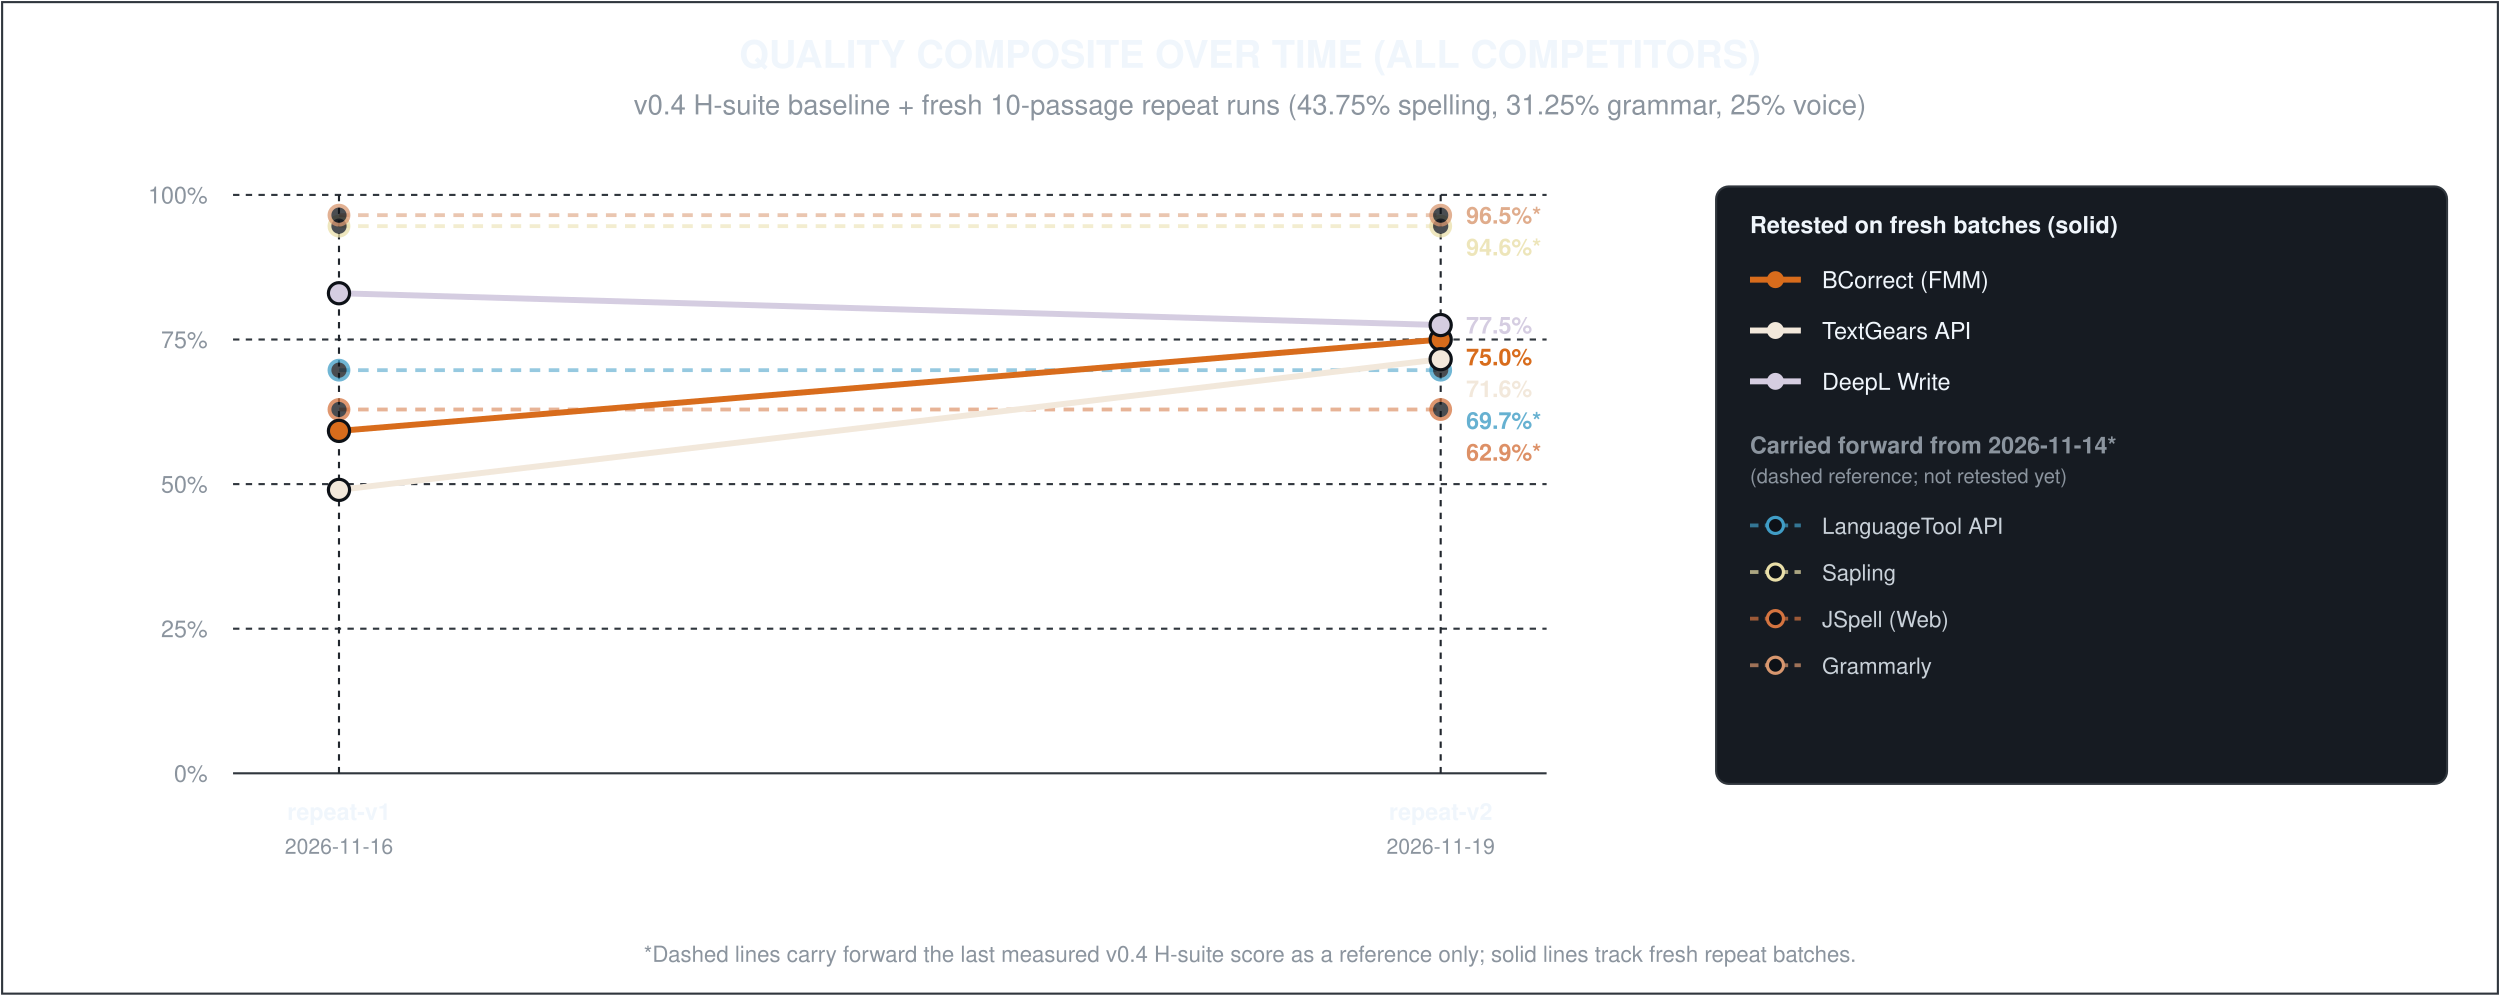
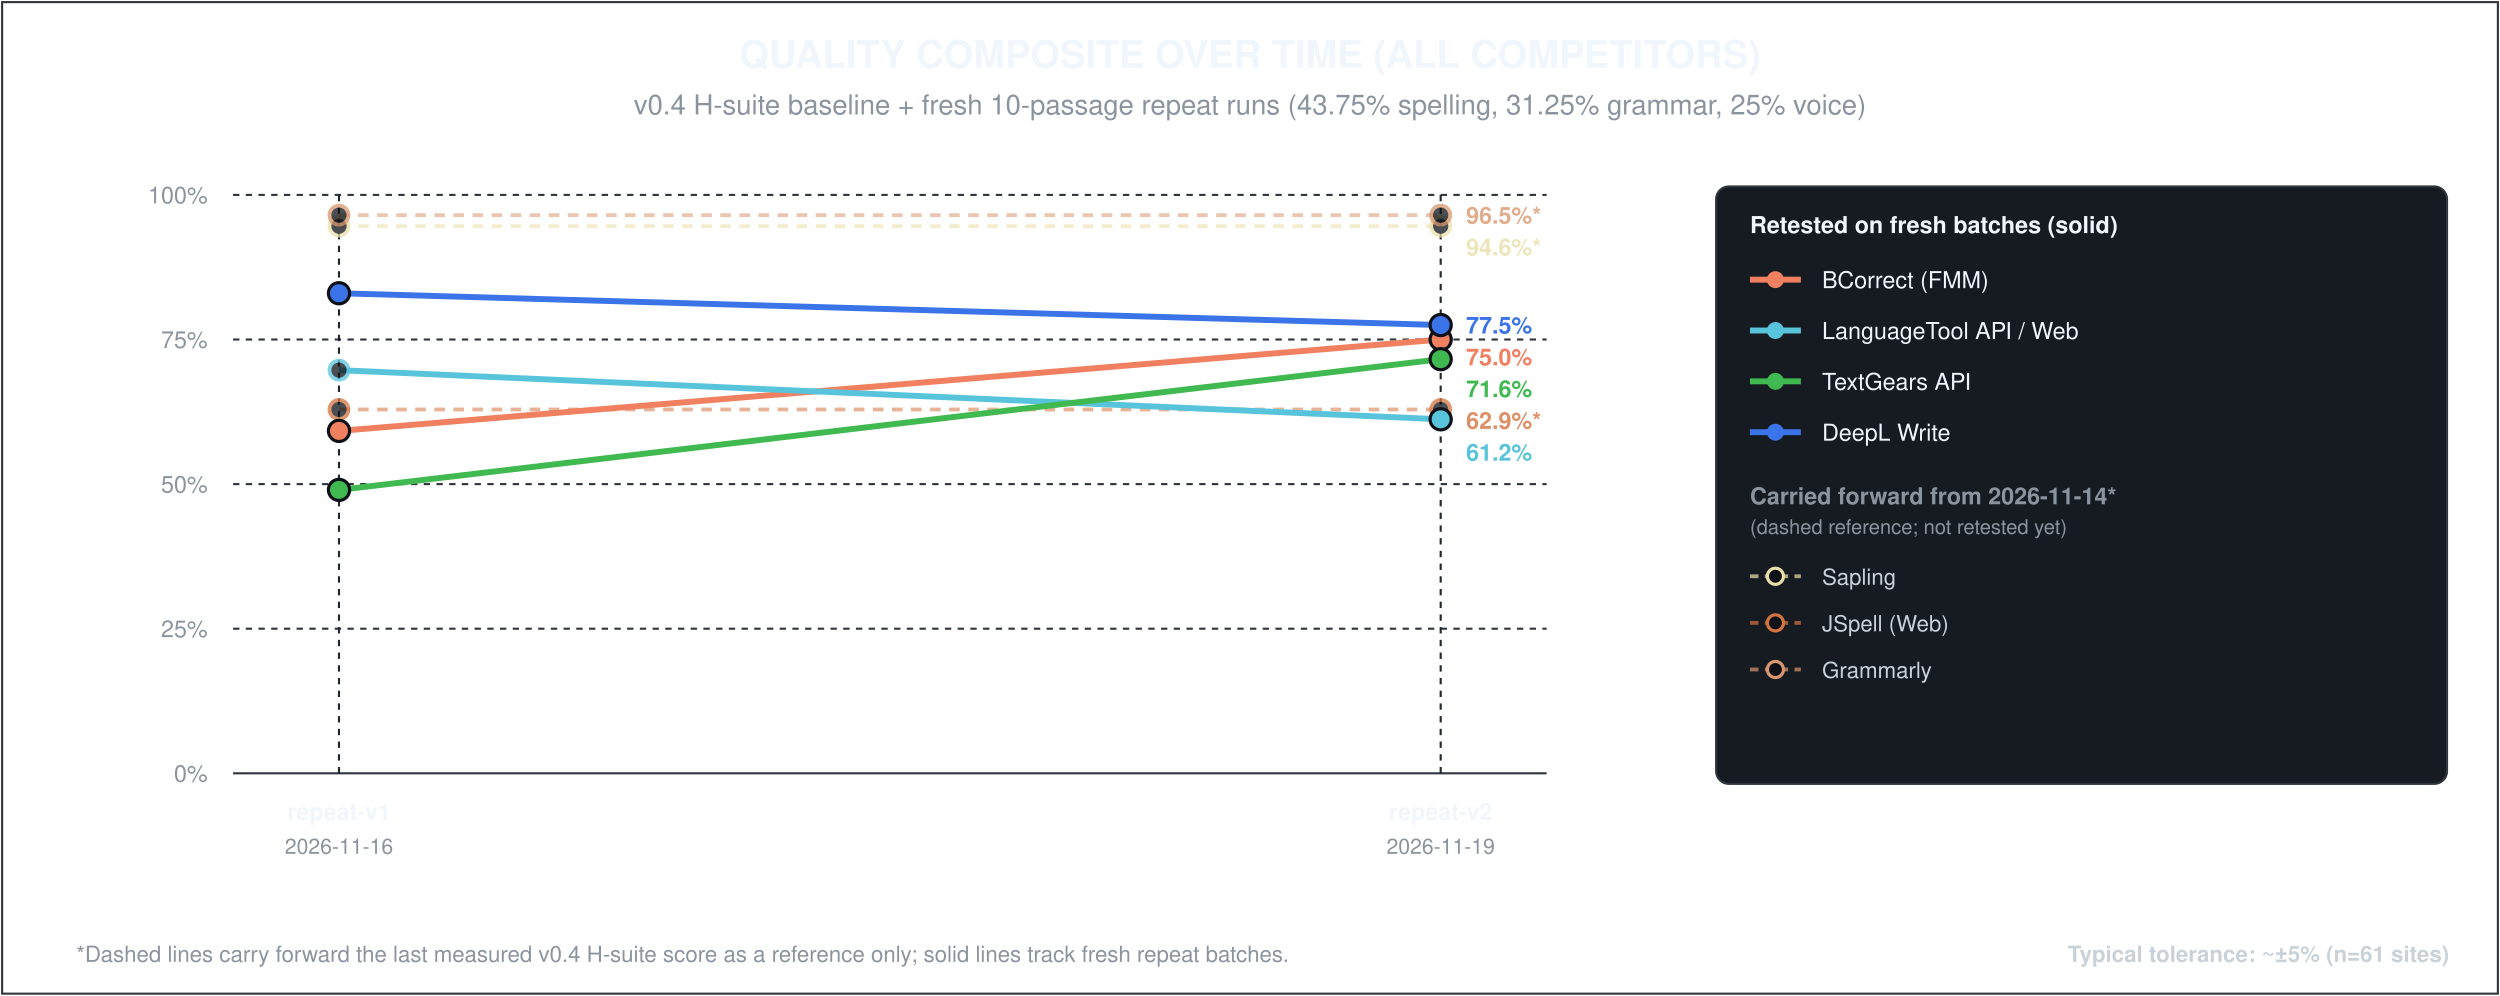
<svg xmlns="http://www.w3.org/2000/svg" viewBox="0 0 1180 470" style="background:#0d1117; font-family:-apple-system,BlinkMacSystemFont,'Segoe UI',Helvetica,Arial,sans-serif;">
  <rect x="1" y="1" width="1178" height="468" fill="none" stroke="#30363d" stroke-width="1" />
  <text x="590" y="32" fill="#f0f6fc" font-size="18" font-weight="700" text-anchor="middle">QUALITY COMPOSITE OVER TIME (ALL COMPETITORS)</text>
  <text x="590" y="54" fill="#8b949e" font-size="13" text-anchor="middle">v0.4 H-suite baseline + fresh 10-passage repeat runs (43.75% spelling, 31.25% grammar, 25% voice)</text>
  <line x1="110" y1="365" x2="730" y2="365" stroke="#30363d" stroke-width="1" />
  <text x="98" y="369" fill="#8b949e" font-size="11" text-anchor="end">0%</text>
  <line x1="110" y1="296.75" x2="730" y2="296.75" stroke="#30363d" stroke-width="1" stroke-dasharray="3 3" />
  <text x="98" y="300.75" fill="#8b949e" font-size="11" text-anchor="end">25%</text>
  <line x1="110" y1="228.5" x2="730" y2="228.5" stroke="#30363d" stroke-width="1" stroke-dasharray="3 3" />
  <text x="98" y="232.5" fill="#8b949e" font-size="11" text-anchor="end">50%</text>
  <line x1="110" y1="160.25" x2="730" y2="160.25" stroke="#30363d" stroke-width="1" stroke-dasharray="3 3" />
  <text x="98" y="164.25" fill="#8b949e" font-size="11" text-anchor="end">75%</text>
  <line x1="110" y1="92" x2="730" y2="92" stroke="#30363d" stroke-width="1" stroke-dasharray="3 3" />
  <text x="98" y="96" fill="#8b949e" font-size="11" text-anchor="end">100%</text>
  <line x1="160" y1="92" x2="160" y2="365" stroke="#21262d" stroke-width="1" stroke-dasharray="3 3" />
  <text x="160" y="387" fill="#f0f6fc" font-size="11" font-weight="700" text-anchor="middle">repeat-v1</text>
  <text x="160" y="403" fill="#8b949e" font-size="10" text-anchor="middle">2026-11-16</text>
  <line x1="680" y1="92" x2="680" y2="365" stroke="#21262d" stroke-width="1" stroke-dasharray="3 3" />
  <text x="680" y="387" fill="#f0f6fc" font-size="11" font-weight="700" text-anchor="middle">repeat-v2</text>
  <text x="680" y="403" fill="#8b949e" font-size="10" text-anchor="middle">2026-11-19</text>
-   <line x1="160" y1="174.719" x2="680" y2="174.719" stroke="#409DC6" stroke-width="1.8" stroke-dasharray="5 4" opacity="0.55" />
-   <circle cx="160" cy="174.719" r="4.5" fill="#0d1117" stroke="#409DC6" stroke-width="1.8" opacity="0.75" />
-   <circle cx="680" cy="174.719" r="4.5" fill="#0d1117" stroke="#409DC6" stroke-width="1.8" opacity="0.75" />
-   <text x="692" y="202.425" fill="#409DC6" font-size="11" font-weight="700" opacity="0.8">69.7%*</text>
  <line x1="160" y1="106.742" x2="680" y2="106.742" stroke="#E9DFA9" stroke-width="1.8" stroke-dasharray="5 4" opacity="0.55" />
  <circle cx="160" cy="106.742" r="4.5" fill="#0d1117" stroke="#E9DFA9" stroke-width="1.8" opacity="0.75" />
  <circle cx="680" cy="106.742" r="4.5" fill="#0d1117" stroke="#E9DFA9" stroke-width="1.8" opacity="0.75" />
  <text x="692" y="120.555" fill="#E9DFA9" font-size="11" font-weight="700" opacity="0.8">94.6%*</text>
  <line x1="160" y1="193.283" x2="680" y2="193.283" stroke="#D47440" stroke-width="1.8" stroke-dasharray="5 4" opacity="0.55" />
  <circle cx="160" cy="193.283" r="4.5" fill="#0d1117" stroke="#D47440" stroke-width="1.8" opacity="0.75" />
  <circle cx="680" cy="193.283" r="4.5" fill="#0d1117" stroke="#D47440" stroke-width="1.8" opacity="0.75" />
-   <text x="692" y="217.425" fill="#D47440" font-size="11" font-weight="700" opacity="0.8">62.9%*</text>
+   <text x="692" y="202.425" fill="#D47440" font-size="11" font-weight="700" opacity="0.8">62.9%*</text>
  <line x1="160" y1="101.555" x2="680" y2="101.555" stroke="#D8976F" stroke-width="1.8" stroke-dasharray="5 4" opacity="0.55" />
  <circle cx="160" cy="101.555" r="4.5" fill="#0d1117" stroke="#D8976F" stroke-width="1.8" opacity="0.75" />
  <circle cx="680" cy="101.555" r="4.5" fill="#0d1117" stroke="#D8976F" stroke-width="1.8" opacity="0.75" />
  <text x="692" y="105.555" fill="#D8976F" font-size="11" font-weight="700" opacity="0.8">96.5%*</text>
-   <line x1="160" y1="203.384" x2="680" y2="160.25" stroke="#D86C1C" stroke-width="2.8" />
-   <circle cx="160" cy="203.384" r="5" fill="#D86C1C" stroke="#0d1117" stroke-width="1.5" />
-   <circle cx="680" cy="160.25" r="5" fill="#D86C1C" stroke="#0d1117" stroke-width="1.5" />
-   <text x="692" y="172.425" fill="#D86C1C" font-size="11" font-weight="700">75.0%</text>
-   <line x1="160" y1="231.23" x2="680" y2="169.532" stroke="#F2E8DB" stroke-width="2.8" />
-   <circle cx="160" cy="231.23" r="5" fill="#F2E8DB" stroke="#0d1117" stroke-width="1.5" />
-   <circle cx="680" cy="169.532" r="5" fill="#F2E8DB" stroke="#0d1117" stroke-width="1.5" />
-   <text x="692" y="187.425" fill="#F2E8DB" font-size="11" font-weight="700">71.6%</text>
-   <line x1="160" y1="138.41" x2="680" y2="153.425" stroke="#D5CDE1" stroke-width="2.8" />
-   <circle cx="160" cy="138.41" r="5" fill="#D5CDE1" stroke="#0d1117" stroke-width="1.5" />
-   <circle cx="680" cy="153.425" r="5" fill="#D5CDE1" stroke="#0d1117" stroke-width="1.5" />
-   <text x="692" y="157.425" fill="#D5CDE1" font-size="11" font-weight="700">77.5%</text>
+   <line x1="160" y1="203.384" x2="680" y2="160.25" stroke="#F08060" stroke-width="2.8" />
+   <circle cx="160" cy="203.384" r="5" fill="#F08060" stroke="#0d1117" stroke-width="1.5" />
+   <circle cx="680" cy="160.25" r="5" fill="#F08060" stroke="#0d1117" stroke-width="1.5" />
+   <text x="692" y="172.425" fill="#F08060" font-size="11" font-weight="700">75.0%</text>
+   <line x1="160" y1="174.719" x2="680" y2="197.924" stroke="#58C4DC" stroke-width="2.8" />
+   <circle cx="160" cy="174.719" r="4.5" fill="#0d1117" stroke="#58C4DC" stroke-width="1.8" opacity="0.75" />
+   <circle cx="680" cy="197.924" r="5" fill="#58C4DC" stroke="#0d1117" stroke-width="1.5" />
+   <text x="692" y="217.425" fill="#58C4DC" font-size="11" font-weight="700">61.2%</text>
+   <line x1="160" y1="231.23" x2="680" y2="169.532" stroke="#3FB950" stroke-width="2.8" />
+   <circle cx="160" cy="231.23" r="5" fill="#3FB950" stroke="#0d1117" stroke-width="1.5" />
+   <circle cx="680" cy="169.532" r="5" fill="#3FB950" stroke="#0d1117" stroke-width="1.5" />
+   <text x="692" y="187.425" fill="#3FB950" font-size="11" font-weight="700">71.6%</text>
+   <line x1="160" y1="138.41" x2="680" y2="153.425" stroke="#3B74E8" stroke-width="2.8" />
+   <circle cx="160" cy="138.41" r="5" fill="#3B74E8" stroke="#0d1117" stroke-width="1.5" />
+   <circle cx="680" cy="153.425" r="5" fill="#3B74E8" stroke="#0d1117" stroke-width="1.5" />
+   <text x="692" y="157.425" fill="#3B74E8" font-size="11" font-weight="700">77.5%</text>
  <rect x="810" y="88" width="345" height="282" rx="6" fill="#161b22" stroke="#30363d" stroke-width="1" />
  <text x="826" y="110" fill="#f0f6fc" font-size="11" font-weight="700">Retested on fresh batches (solid)</text>
-   <line x1="826" y1="132" x2="850" y2="132" stroke="#D86C1C" stroke-width="2.8" />
-   <circle cx="838" cy="132" r="4" fill="#D86C1C" />
+   <line x1="826" y1="132" x2="850" y2="132" stroke="#F08060" stroke-width="2.8" />
+   <circle cx="838" cy="132" r="4" fill="#F08060" />
  <text x="860" y="136" fill="#f0f6fc" font-size="11">BCorrect (FMM)</text>
-   <line x1="826" y1="156" x2="850" y2="156" stroke="#F2E8DB" stroke-width="2.8" />
-   <circle cx="838" cy="156" r="4" fill="#F2E8DB" />
-   <text x="860" y="160" fill="#f0f6fc" font-size="11">TextGears API</text>
-   <line x1="826" y1="180" x2="850" y2="180" stroke="#D5CDE1" stroke-width="2.8" />
-   <circle cx="838" cy="180" r="4" fill="#D5CDE1" />
-   <text x="860" y="184" fill="#f0f6fc" font-size="11">DeepL Write</text>
-   <text x="826" y="214" fill="#8b949e" font-size="11" font-weight="700">Carried forward from 2026-11-14*</text>
-   <text x="826" y="228" fill="#8b949e" font-size="9.5">(dashed reference; not retested yet)</text>
-   <line x1="826" y1="248" x2="850" y2="248" stroke="#409DC6" stroke-width="1.8" stroke-dasharray="4 3" opacity="0.7" />
-   <circle cx="838" cy="248" r="3.8" fill="#0d1117" stroke="#409DC6" stroke-width="1.5" />
-   <text x="860" y="252" fill="#c9d1d9" font-size="10.5">LanguageTool API</text>
-   <line x1="826" y1="270" x2="850" y2="270" stroke="#E9DFA9" stroke-width="1.8" stroke-dasharray="4 3" opacity="0.7" />
-   <circle cx="838" cy="270" r="3.8" fill="#0d1117" stroke="#E9DFA9" stroke-width="1.5" />
-   <text x="860" y="274" fill="#c9d1d9" font-size="10.5">Sapling</text>
-   <line x1="826" y1="292" x2="850" y2="292" stroke="#D47440" stroke-width="1.8" stroke-dasharray="4 3" opacity="0.7" />
-   <circle cx="838" cy="292" r="3.8" fill="#0d1117" stroke="#D47440" stroke-width="1.5" />
-   <text x="860" y="296" fill="#c9d1d9" font-size="10.5">JSpell (Web)</text>
-   <line x1="826" y1="314" x2="850" y2="314" stroke="#D8976F" stroke-width="1.8" stroke-dasharray="4 3" opacity="0.7" />
-   <circle cx="838" cy="314" r="3.8" fill="#0d1117" stroke="#D8976F" stroke-width="1.5" />
-   <text x="860" y="318" fill="#c9d1d9" font-size="10.5">Grammarly</text>
-   <text x="590" y="454" fill="#8b949e" font-size="10.5" text-anchor="middle">*Dashed lines carry forward the last measured v0.4 H-suite score as a reference only; solid lines track fresh repeat batches.</text>
+   <line x1="826" y1="156" x2="850" y2="156" stroke="#58C4DC" stroke-width="2.8" />
+   <circle cx="838" cy="156" r="4" fill="#58C4DC" />
+   <text x="860" y="160" fill="#f0f6fc" font-size="11">LanguageTool API / Web</text>
+   <line x1="826" y1="180" x2="850" y2="180" stroke="#3FB950" stroke-width="2.8" />
+   <circle cx="838" cy="180" r="4" fill="#3FB950" />
+   <text x="860" y="184" fill="#f0f6fc" font-size="11">TextGears API</text>
+   <line x1="826" y1="204" x2="850" y2="204" stroke="#3B74E8" stroke-width="2.8" />
+   <circle cx="838" cy="204" r="4" fill="#3B74E8" />
+   <text x="860" y="208" fill="#f0f6fc" font-size="11">DeepL Write</text>
+   <text x="826" y="238" fill="#8b949e" font-size="11" font-weight="700">Carried forward from 2026-11-14*</text>
+   <text x="826" y="252" fill="#8b949e" font-size="9.5">(dashed reference; not retested yet)</text>
+   <line x1="826" y1="272" x2="850" y2="272" stroke="#E9DFA9" stroke-width="1.8" stroke-dasharray="4 3" opacity="0.7" />
+   <circle cx="838" cy="272" r="3.8" fill="#0d1117" stroke="#E9DFA9" stroke-width="1.5" />
+   <text x="860" y="276" fill="#c9d1d9" font-size="10.5">Sapling</text>
+   <line x1="826" y1="294" x2="850" y2="294" stroke="#D47440" stroke-width="1.8" stroke-dasharray="4 3" opacity="0.7" />
+   <circle cx="838" cy="294" r="3.8" fill="#0d1117" stroke="#D47440" stroke-width="1.5" />
+   <text x="860" y="298" fill="#c9d1d9" font-size="10.5">JSpell (Web)</text>
+   <line x1="826" y1="316" x2="850" y2="316" stroke="#D8976F" stroke-width="1.8" stroke-dasharray="4 3" opacity="0.7" />
+   <circle cx="838" cy="316" r="3.8" fill="#0d1117" stroke="#D8976F" stroke-width="1.5" />
+   <text x="860" y="320" fill="#c9d1d9" font-size="10.5">Grammarly</text>
+   <text x="36" y="454" fill="#8b949e" font-size="10.5" text-anchor="start">*Dashed lines carry forward the last measured v0.4 H-suite score as a reference only; solid lines track fresh repeat batches.</text>
+   <text x="1156" y="454" fill="#c9d1d9" font-size="10.5" font-weight="600" text-anchor="end">Typical tolerance: ~±5% (n=61 sites)</text>
</svg>
